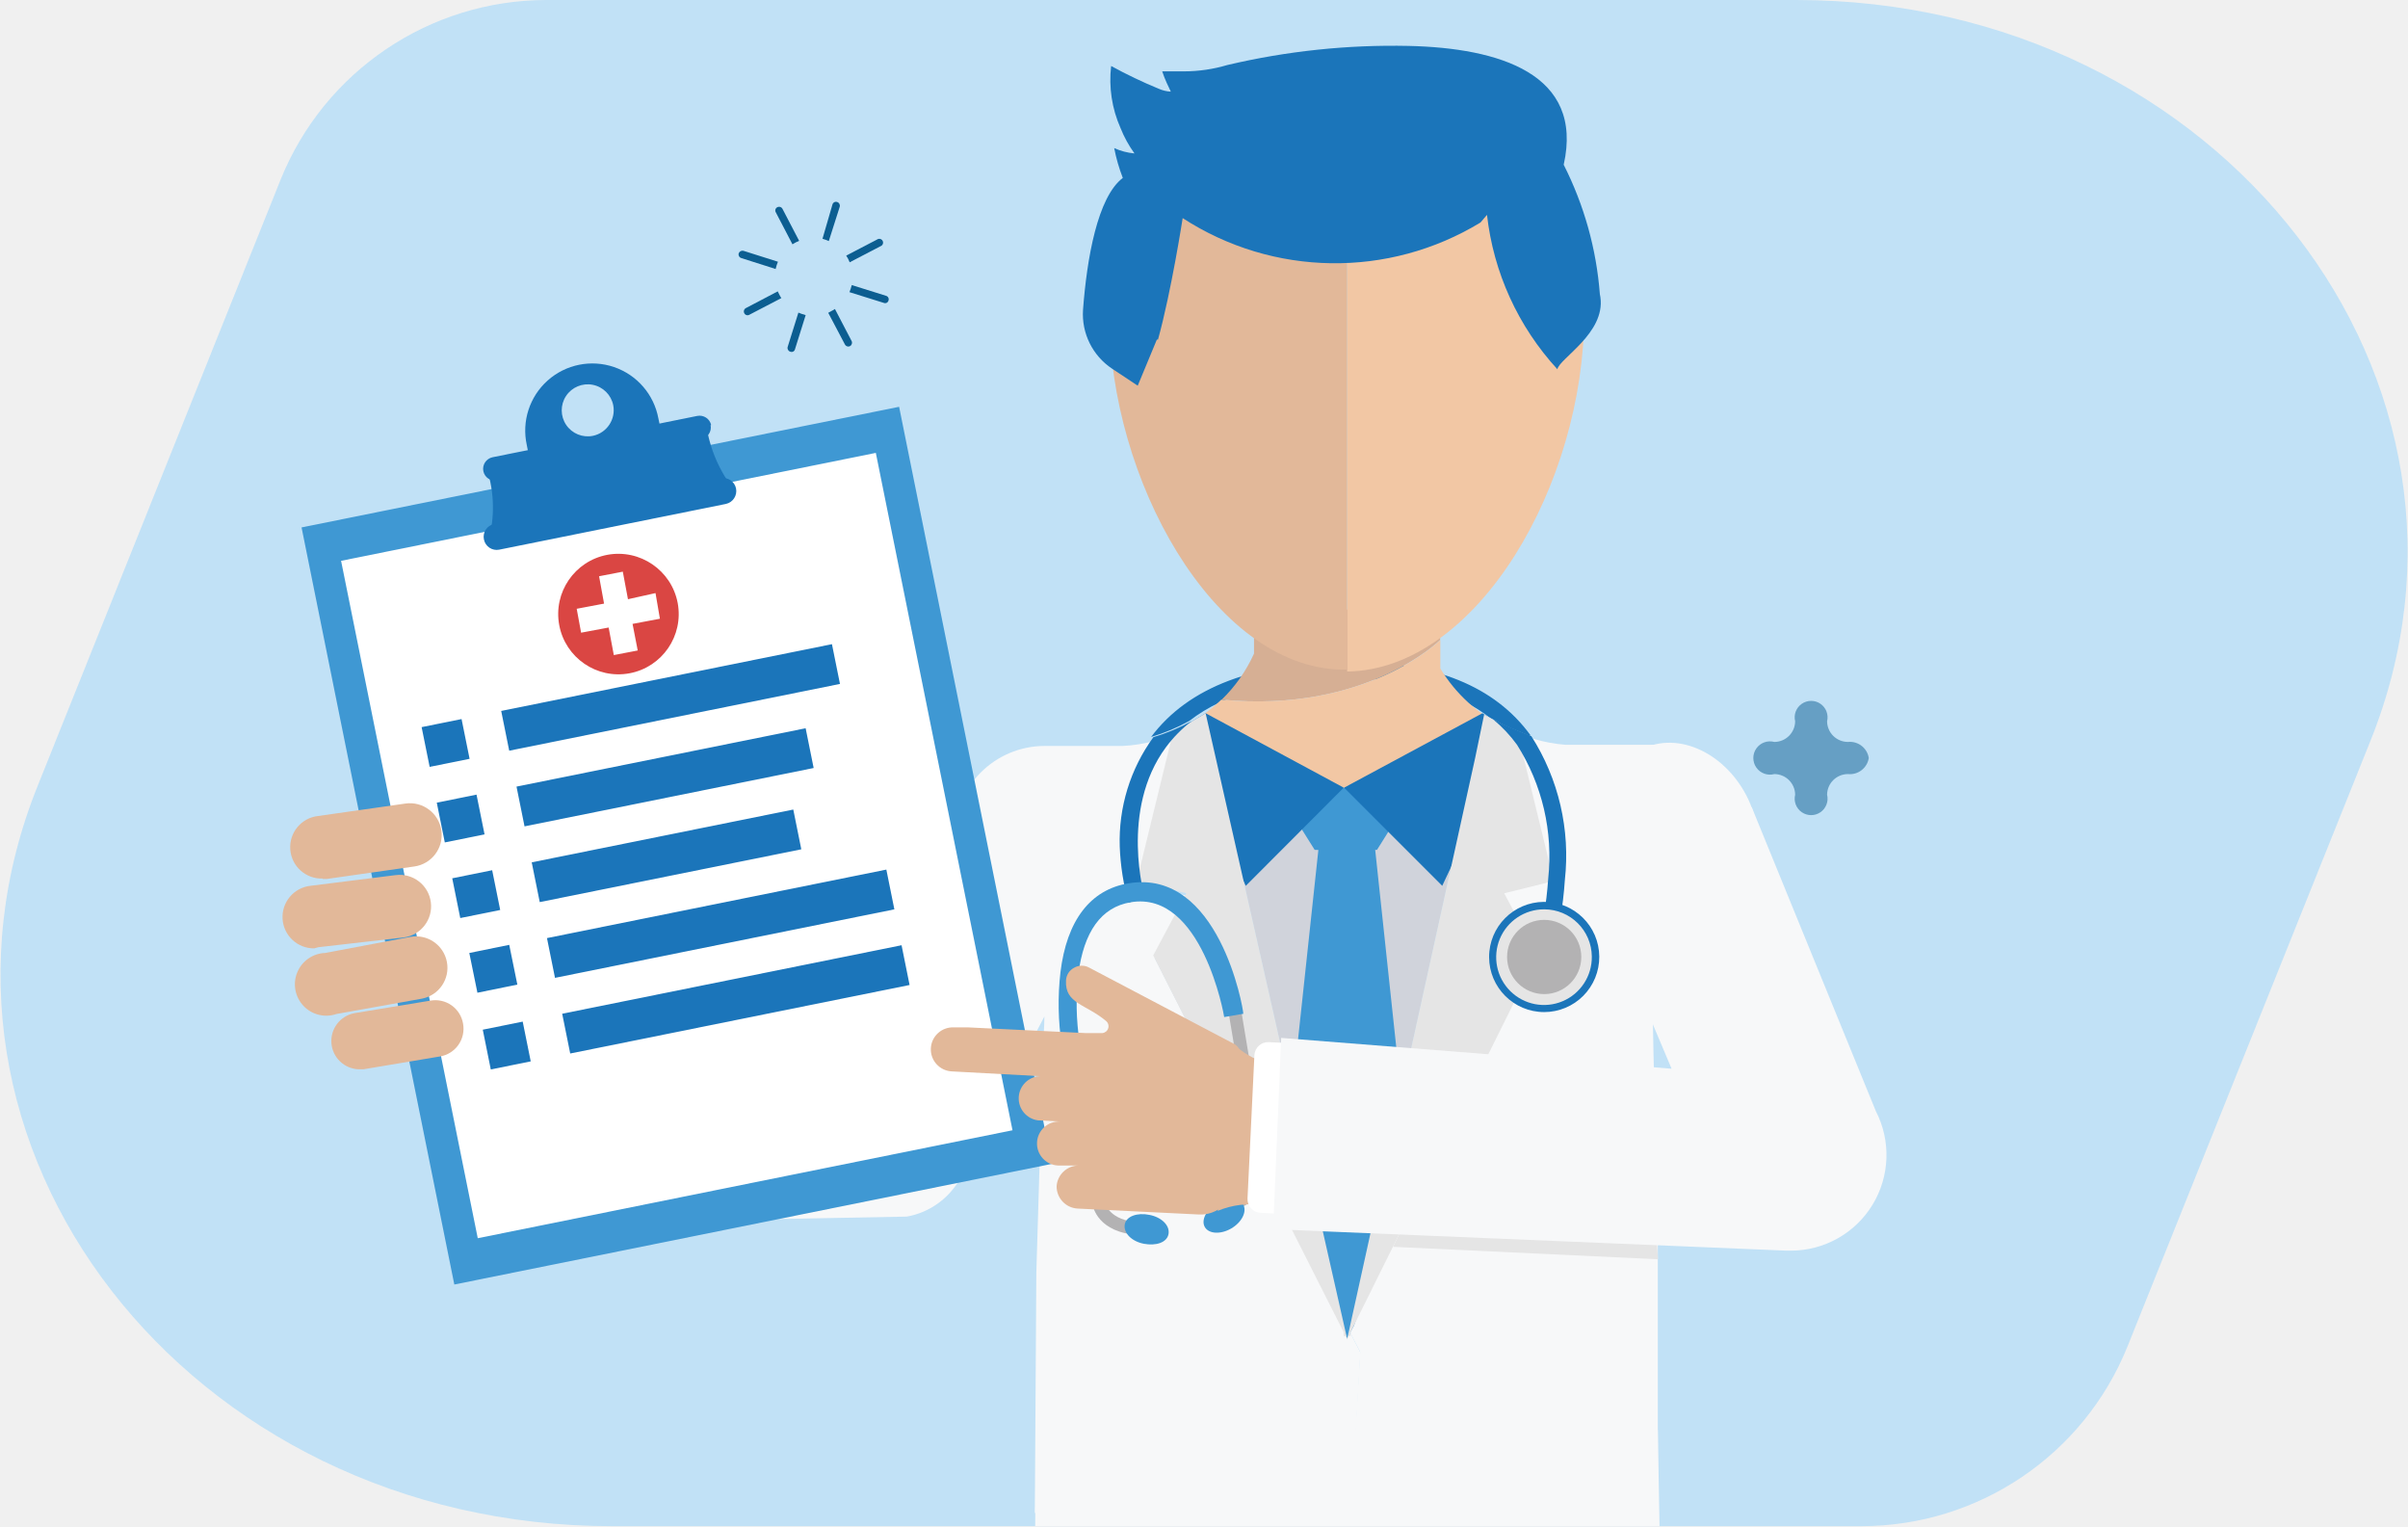
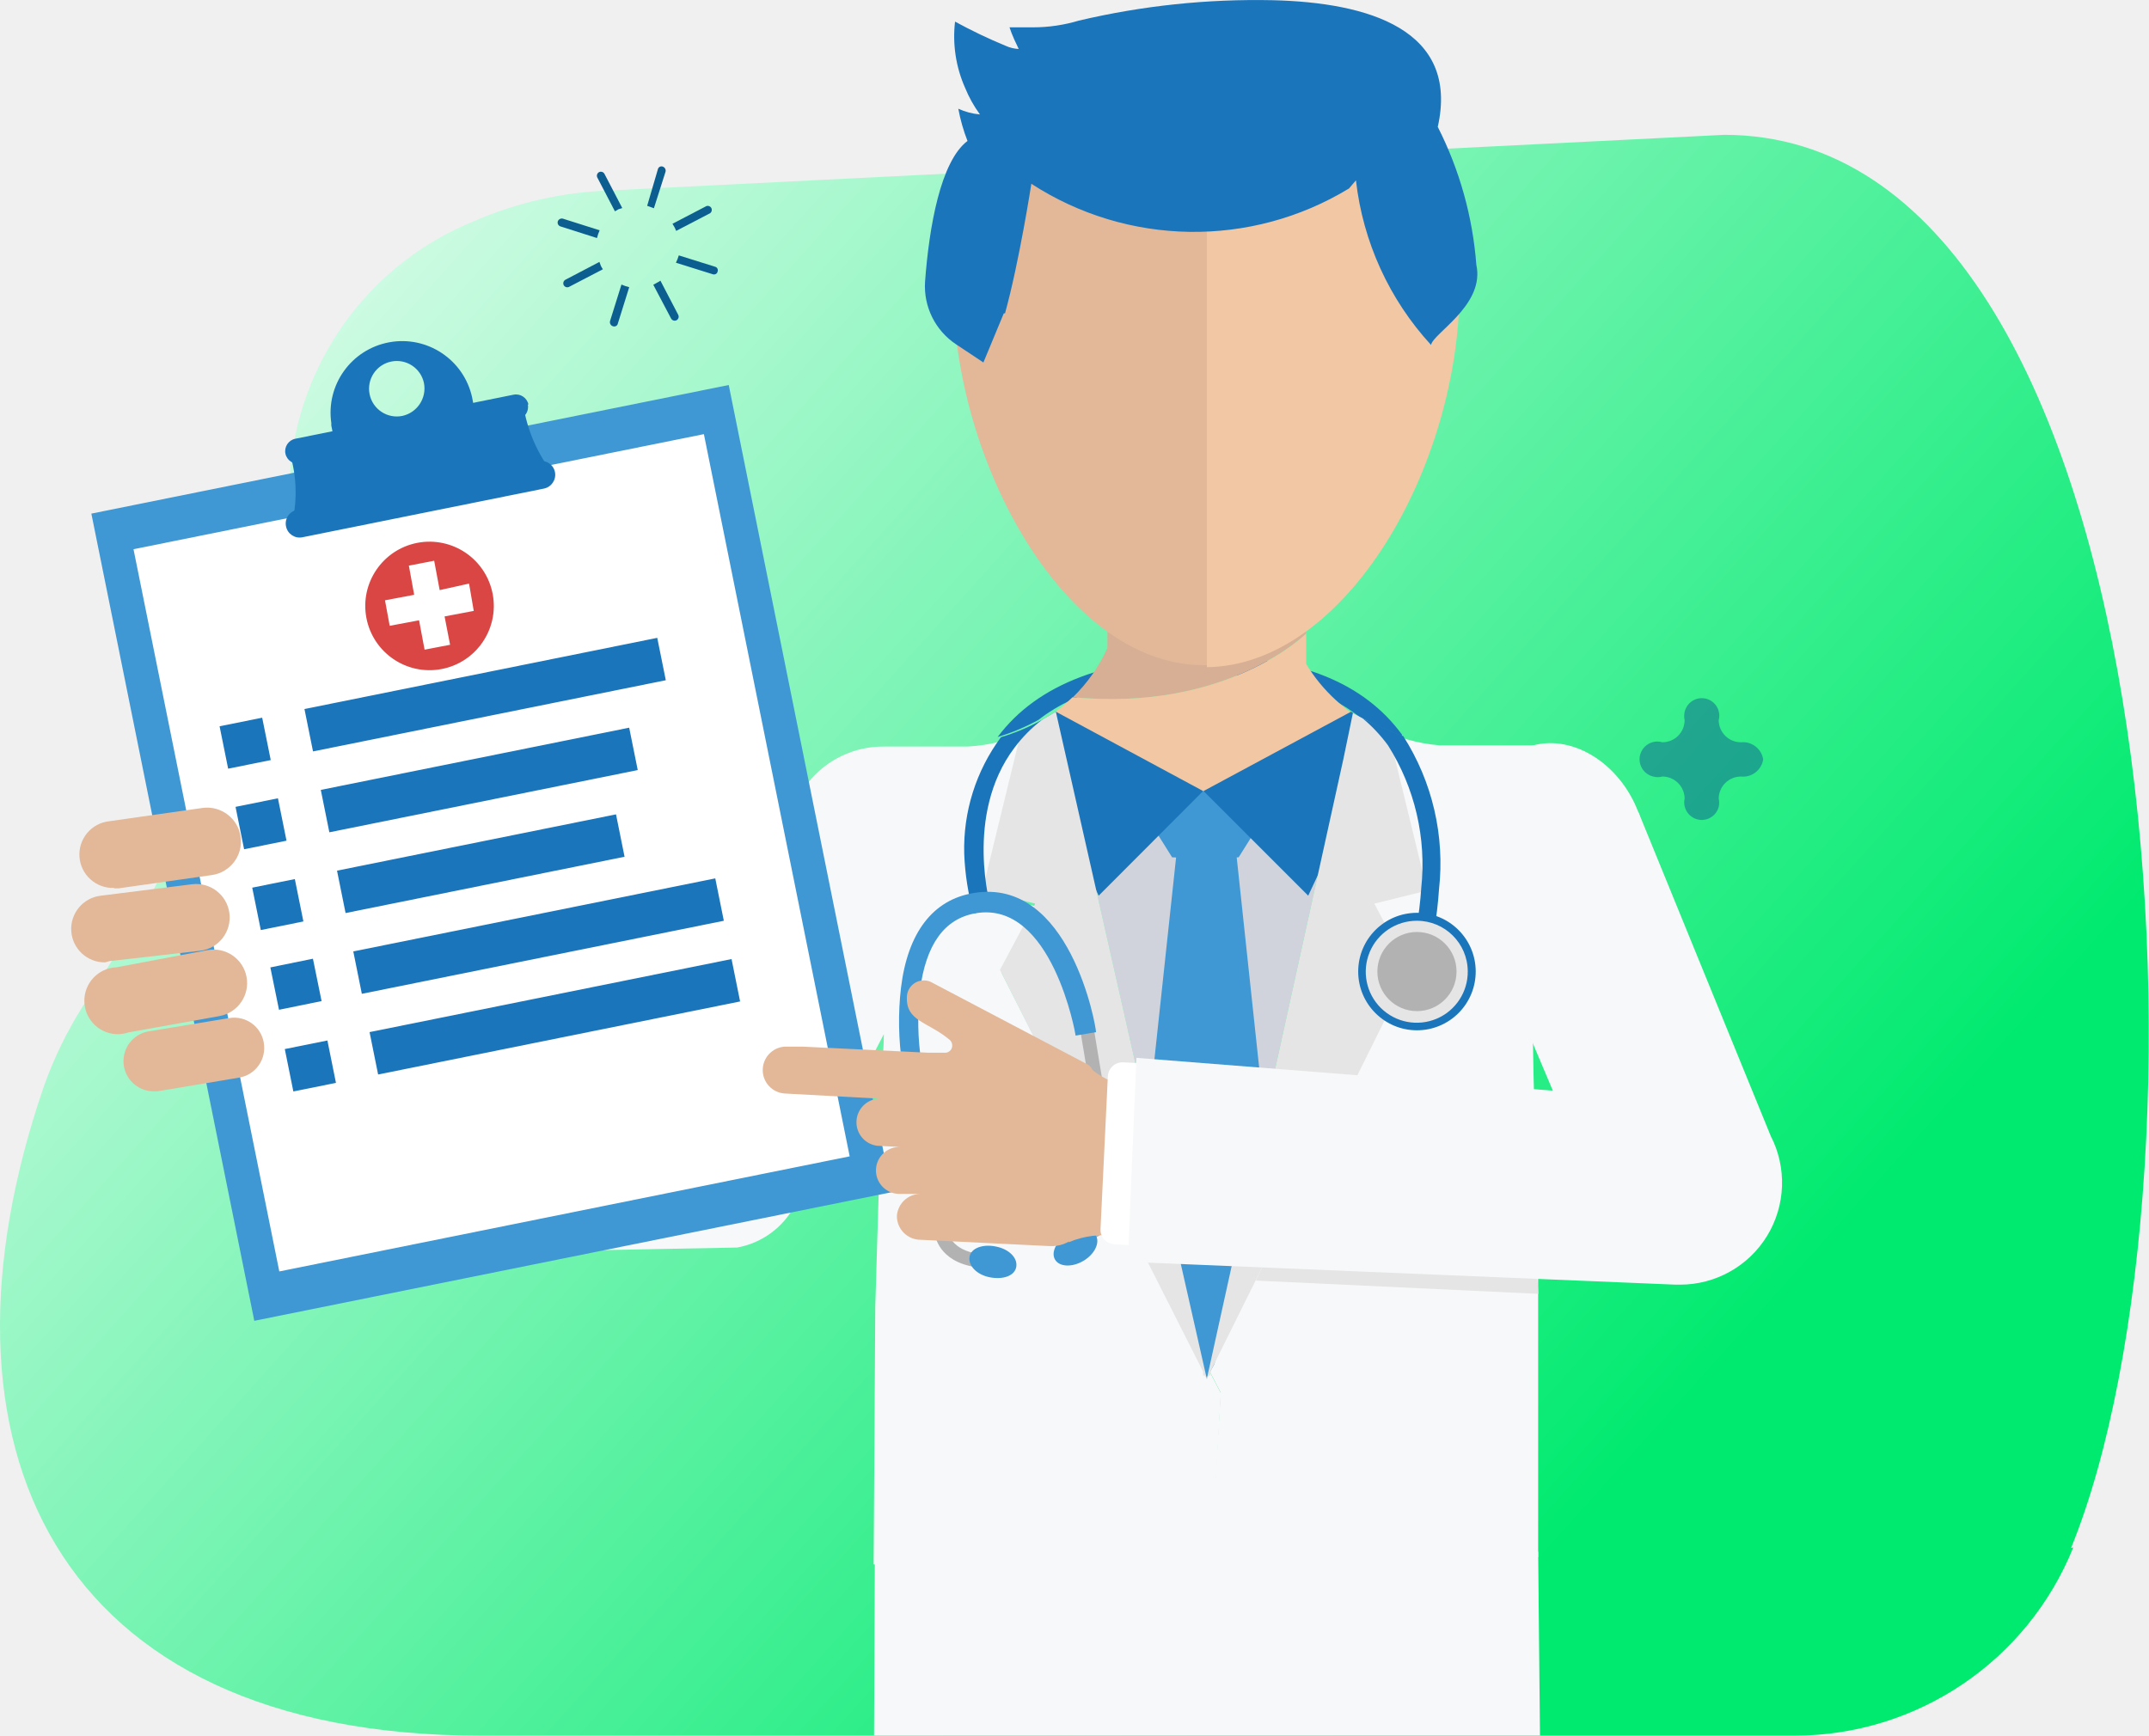
- <svg xmlns="http://www.w3.org/2000/svg" viewBox="0 0 125.89 79.77">
+ <svg xmlns="http://www.w3.org/2000/svg" viewBox="0 0 105.33 85.08">
  <defs>
-     <style>.cls-1{fill:#c1e1f6;}.cls-2{opacity:0.5;}.cls-3{fill:#0c5e91;}.cls-4{fill:#f7f8f9;}.cls-5{fill:none;}.cls-6{fill:#1b75ba;}.cls-7{fill:#f16328;}.cls-8{fill:#e5e5e5;}.cls-9{fill:#0b4868;}.cls-10{fill:#4bc3d0;}.cls-11{fill:#d6af94;}.cls-12{fill:#f2c7a4;}.cls-13{fill:#d0d3db;}.cls-14{fill:#3f98d3;}.cls-15{fill:#e2b899;}.cls-16{fill:#fff;}.cls-17{fill:#333237;}.cls-18{fill:#b3b2b3;}.cls-19{fill:#da4643;}</style>
+     <style>.a{fill:url(#a);}.b{opacity:0.5;}.c{fill:#0c5e91;}.d{fill:#f7f8f9;}.e{fill:none;}.f{fill:#1b75ba;}.g{fill:#f16328;}.h{fill:#e5e5e5;}.i{fill:#0b4868;}.j{fill:#4bc3d0;}.k{fill:#d6af94;}.l{fill:#f2c7a4;}.m{fill:#d0d3db;}.n{fill:#3f98d3;}.o{fill:#e2b899;}.p{fill:#fff;}.q{fill:#333237;}.r{fill:#b3b2b3;}.s{fill:#da4643;}</style>
+     <linearGradient id="a" x1="42.46" y1="66.15" x2="121.42" y2="-4.89" gradientTransform="matrix(1, 0, 0, -1, -30.09, 69.64)" gradientUnits="userSpaceOnUse">
+       <stop offset="0" stop-color="#fff" />
+       <stop offset="1" stop-color="#00ea6f" />
+     </linearGradient>
  </defs>
-   <g id="Layer_2" data-name="Layer 2">
-     <g id="Layer_1-2" data-name="Layer 1">
-       <path class="cls-1" d="M111.22,70.39a15,15,0,0,1-13.9,9.38H32C9.81,79.77-5.63,59.83,2,41L14.67,9.39A15,15,0,0,1,28.57,0H93.9c22.18,0,37.62,19.94,30,38.79Z" />
-       <g class="cls-2">
-         <path class="cls-3" d="M97.7,39.62a1,1,0,0,0-1.09-.84,1.09,1.09,0,0,1-1.09-1.08.86.86,0,1,0-1.67,0,1.09,1.09,0,0,1-1.09,1.08.87.87,0,1,0,0,1.68,1.09,1.09,0,0,1,1.09,1.08.86.86,0,1,0,1.67,0,1.09,1.09,0,0,1,1.09-1.08A1,1,0,0,0,97.7,39.62Z" />
-       </g>
-       <path class="cls-3" d="M43.3,16.35,44.17,18a.2.2,0,0,0,.27.09.2.2,0,0,0,.08-.27l-.87-1.67a1,1,0,0,1-.17.1Z" />
-       <path class="cls-3" d="M41.78,12.59l-.87-1.67a.2.2,0,0,0-.27-.09.19.19,0,0,0-.08.27l.87,1.67.17-.1Z" />
-       <path class="cls-3" d="M40.66,15.23,39,16.1a.2.2,0,0,0-.09.27.19.19,0,0,0,.27.08l1.67-.87a1,1,0,0,1-.1-.17A1.42,1.42,0,0,1,40.66,15.23Z" />
-       <path class="cls-3" d="M45.91,12.49l-1.67.87.1.17a1.42,1.42,0,0,1,.08.18l1.67-.87a.2.2,0,0,0-.18-.35Z" />
-       <path class="cls-3" d="M41.74,16.34l-.56,1.79a.2.2,0,0,0,.13.25.19.19,0,0,0,.15,0,.18.18,0,0,0,.1-.12l.56-1.79A2.78,2.78,0,0,1,41.74,16.34Z" />
-       <path class="cls-3" d="M43.33,12.6l.57-1.79a.2.2,0,0,0-.13-.25.19.19,0,0,0-.25.13L43,12.48A2.4,2.4,0,0,1,43.33,12.6Z" />
-       <path class="cls-3" d="M44.41,15.27l1.79.56a.19.19,0,0,0,.15,0,.19.19,0,0,0,.1-.12.19.19,0,0,0-.13-.25l-1.79-.56A2.78,2.78,0,0,1,44.41,15.27Z" />
-       <path class="cls-3" d="M40.67,13.68l-1.8-.57a.21.21,0,0,0-.25.13.2.2,0,0,0,.14.25l1.79.57A2.4,2.4,0,0,1,40.67,13.68Z" />
-       <path class="cls-4" d="M86.75,62.85c-.25-4.33-.35-8.5-.36-12.23h0v0h0l3-11c-.72-.73-3-.69-3-.69H81.85A8,8,0,0,1,78.68,38v0l.46.28L81,46.05l-2.59.64,1.73,3.24-8.8,17.4-.75,2.15v.18l.52,1-.52,8.59c6.68,0,9.1.66,16.08-.52l0-16.31Z" />
-       <path class="cls-4" d="M21.75,51.16,23.19,63.5a4,4,0,0,0,1.57,2.72c.69.52,1.69-.32,2.54-.32a4,4,0,0,0,.69-.06l2.82-.75a41.08,41.08,0,0,1-9.08-14.17C21.74,51,21.74,51.08,21.75,51.16Z" />
-       <path class="cls-4" d="M70.64,79.28l0-9.48L69,66.4l-1.35-2L60.37,50.08l1.73-3.24-2.59-.65,1.89-7.75.46-.28v0a8,8,0,0,1-3.17.83h-4v0h-.08a4.73,4.73,0,0,0-4.72,4.72,4.58,4.58,0,0,0,.14,1.12L44.13,56.18l-11.43,2-2,.36-.77-6.64c-.42-1.2-.79-2.41-1.11-3.65A4,4,0,0,0,26,46.88a4.33,4.33,0,0,0-.72,0,4,4,0,0,0-3.5,4.16,41.08,41.08,0,0,0,9.08,14.17l3.61-1,2.32-.42,10.62-.2a4,4,0,0,0,2.83-2.07l4.36-8.39c0,.56-.05,1.1-.08,1.59v.47l-.34,11.3-.08,12.59a44.35,44.35,0,0,0,6.24.33C63.91,79.47,67.07,79.61,70.64,79.28Z" />
-       <path class="cls-4" d="M70.65,79.11l.47-8.42-.52-1,0,9.48Z" />
-       <polygon class="cls-5" points="70.14 71.32 70.14 71.32 70.13 71.32 70.14 71.32" />
-       <path class="cls-6" d="M80,38.41c-1.85-2.53-5-3.82-9.4-3.82-5,0-8.48,1.33-10.42,3.93h0a10,10,0,0,0,2-.84c1.88-1.47,4.69-2.21,8.37-2.21,3.21,0,5.7.71,7.43,2.12.61.31,1.51.68,2,.88Z" />
-       <path class="cls-5" d="M32.62,58.05a42.17,42.17,0,0,1-2.81-6.28l.77,6.64Z" />
-       <polygon class="cls-7" points="70.13 71.32 70.14 71.32 70.14 71.32 70.13 71.32" />
-       <path class="cls-4" d="M29.63,50.24a4,4,0,0,0-.93-2.12c.32,1.24.69,2.45,1.11,3.65Z" />
-       <polygon class="cls-5" points="70.13 71.32 70.14 71.32 70.14 71.32 70.13 71.32" />
-       <polygon class="cls-8" points="70.61 69.48 70.61 69.37 70.25 69.37 70.25 69.53 70.44 69.98 70.61 69.48" />
-       <path class="cls-8" d="M70.44,70l-.19-.44v.27h.36v-.33Z" />
-       <path class="cls-5" d="M86.39,50.59v0h0Z" />
-       <polygon class="cls-5" points="70.14 71.32 70.14 71.32 70.13 71.32 70.14 71.32" />
-       <path class="cls-9" d="M86.39,50.62v0Z" />
-       <polygon class="cls-10" points="70.14 71.32 70.14 71.32 70.13 71.32 70.14 71.32" />
-       <path class="cls-11" d="M75.29,33.45h0V31.86H65.56v2.3h0a7.83,7.83,0,0,1-1.69,2.41C71.44,37.3,75.29,33.45,75.29,33.45Z" />
-       <path class="cls-12" d="M75.3,34.94V33.45h0s-3.85,3.85-11.45,3.12a8.27,8.27,0,0,1-2,1.43,10.29,10.29,0,0,0,3.7,3.23v2.14h0v.15h9.25v-.15h.47V41A10.34,10.34,0,0,0,78.65,38,8,8,0,0,1,75.3,34.94Z" />
-       <path class="cls-13" d="M77.12,39.62a10.19,10.19,0,0,1-13.47.4l6.78,30Z" />
-       <polygon class="cls-14" points="72.17 65.07 73.7 61.32 71.88 44.28 70.44 43.86 70.44 43.84 70.41 43.85 70.38 43.84 70.38 43.86 68.94 44.28 66.99 62.45 69.31 66.84 70.42 69.95 70.78 69.3 71.69 66.74 72.17 65.07" />
-       <polygon class="cls-14" points="72.61 41.48 70.36 41.17 68.1 41.48 67.67 42.73 68.73 44.42 70.36 44.48 71.99 44.42 73.05 42.73 72.61 41.48" />
-       <polygon class="cls-6" points="63.03 37.28 70.25 41.17 65.13 46.3 61.32 38.3 63.03 37.28" />
-       <polygon class="cls-6" points="77.5 37.28 70.27 41.17 75.4 46.3 79.12 38.38 77.5 37.28" />
-       <path class="cls-12" d="M82.82,16.48C82.82,7.71,77.54,5,70.69,5h-.26v30.1C77.27,35,82.82,25.24,82.82,16.48Z" />
-       <path class="cls-15" d="M70.12,5C63.52,5.17,58,8,58,16.48S63.4,34.85,70.12,35h.31V5Z" />
-       <path class="cls-6" d="M83.64,15.37a18,18,0,0,0-1.89-6.76c1.07-4.77-3.4-6.1-8.1-6.21a37.79,37.79,0,0,0-9.49,1,8,8,0,0,1-2.25.33c-.65,0-1.15,0-1.15,0a6,6,0,0,0,.23.59l.22.47a1.82,1.82,0,0,1-.63-.15,25,25,0,0,1-2.49-1.19,6.21,6.21,0,0,0,.49,3.24,6.13,6.13,0,0,0,.73,1.33,3.26,3.26,0,0,1-1.06-.28,9.08,9.08,0,0,0,.45,1.56c-1.32,1-1.88,4.21-2.08,6.9a3.42,3.42,0,0,0,1.52,3.07l1.34.89,1-2.41h.06c.7-2.53,1.29-6.35,1.29-6.35a14.63,14.63,0,0,0,15.57.23l.34-.4a14.28,14.28,0,0,0,3.68,8.07c.1-.56,2.51-1.88,2.25-3.76h0A1.52,1.52,0,0,0,83.64,15.37Z" />
-       <path class="cls-5" d="M70.23,69.58l1.13-2.25c-.84-.89-2.62,1-2.62,1v.44l1-.17Z" />
-       <polygon class="cls-8" points="70.43 69.99 63.65 40.02 63.03 37.28 61.78 38.02 61.32 38.3 59.43 46.05 62.02 46.69 60.29 49.94 70.43 69.99" />
-       <polygon class="cls-8" points="81.23 46.05 79.34 38.3 79.32 38.28 77.59 37.35 77.12 39.62 70.43 69.99 80.37 49.94 78.64 46.69 81.23 46.05" />
-       <rect class="cls-14" x="19.45" y="24.01" width="31.87" height="40.37" transform="translate(-8.05 7.88) rotate(-11.41)" />
-       <rect class="cls-16" x="21.13" y="26.13" width="28.52" height="36.12" transform="translate(-8.05 7.88) rotate(-11.41)" />
-       <rect class="cls-6" x="22.23" y="37.77" width="2.13" height="2.12" transform="translate(-7.22 5.38) rotate(-11.41)" />
-       <rect class="cls-6" x="26.24" y="35.39" width="17.64" height="2.12" transform="translate(-6.52 7.66) rotate(-11.41)" />
-       <rect class="cls-6" x="23.03" y="41.72" width="2.12" height="2.12" transform="translate(-8 5.62) rotate(-11.42)" />
-       <rect class="cls-6" x="27.06" y="39.57" width="15.42" height="2.12" transform="translate(-7.35 7.68) rotate(-11.41)" />
-       <rect class="cls-6" x="23.83" y="45.68" width="2.13" height="2.12" transform="translate(-8.76 5.85) rotate(-11.42)" />
-       <rect class="cls-6" x="27.87" y="43.67" width="13.95" height="2.12" transform="translate(-8.16 7.78) rotate(-11.41)" />
-       <rect class="cls-6" x="24.63" y="49.64" width="2.13" height="2.12" transform="matrix(0.98, -0.2, 0.2, 0.98, -9.53, 6.09)" />
-       <rect class="cls-6" x="28.63" y="47.22" width="18.1" height="2.12" transform="translate(-8.81 8.41) rotate(-11.41)" />
-       <rect class="cls-6" x="25.43" y="53.59" width="2.13" height="2.12" transform="translate(-10.29 6.32) rotate(-11.41)" />
-       <rect class="cls-6" x="29.43" y="51.17" width="18.1" height="2.12" transform="translate(-9.58 8.65) rotate(-11.41)" />
-       <path class="cls-15" d="M16.87,45.94h.23l4.56-.65A1.65,1.65,0,0,0,21.2,42l-4.56.65a1.64,1.64,0,0,0,.23,3.27Z" />
-       <path class="cls-15" d="M16.64,49.51,21.1,49a1.64,1.64,0,1,0-.41-3.26l-4.46.56a1.64,1.64,0,0,0,.2,3.27Z" />
-       <path class="cls-15" d="M22.05,52.2a1.64,1.64,0,1,0-.6-3.23L17,49.81A1.64,1.64,0,1,0,17.59,53Z" />
-       <path class="cls-15" d="M24.21,53.51a1.47,1.47,0,0,0-1.7-1.21l-4,.66a1.48,1.48,0,0,0,.24,2.93l.25,0,4-.67A1.47,1.47,0,0,0,24.21,53.51Z" />
-       <path class="cls-4" d="M91.4,41.78c1.11,2.37.43,5-1.54,6s-4.47-.24-5.58-2.61-.43-5,1.53-6S90.28,39.41,91.4,41.78Z" />
-       <path class="cls-17" d="M70.23,62.63a.55.55,0,1,1-.54-.55A.54.54,0,0,1,70.23,62.63Z" />
-       <path class="cls-17" d="M71.9,62.79a.55.55,0,1,1-.55-.55A.55.55,0,0,1,71.9,62.79Z" />
-       <path class="cls-8" d="M86.53,63.52c-2.35-1.64-7.19-2.47-11.57-2.7l-2.13,4.35,13.85.65Z" />
-       <path class="cls-6" d="M58.54,44.25A12.54,12.54,0,0,0,59,47.18l.85-.26s-1.34-4.57,1.11-7.87a6.9,6.9,0,0,1,1.34-1.36,10,10,0,0,1-2,.84A9.2,9.2,0,0,0,58.54,44.25Z" />
-       <polygon points="80.23 49.89 80.65 50.03 80.23 49.89 80.23 49.89" />
-       <path class="cls-6" d="M80.06,38.48c-.5-.2-1.4-.57-2-.88a7.17,7.17,0,0,1,1.25,1.33,10.89,10.89,0,0,1,1.63,7,18,18,0,0,1-.7,3.93l.42.14.42.13A19.08,19.08,0,0,0,81.81,46,11.59,11.59,0,0,0,80.06,38.48Z" />
-       <path class="cls-8" d="M83.42,50a2.69,2.69,0,1,1-2.69-2.68A2.69,2.69,0,0,1,83.42,50Z" />
-       <path class="cls-6" d="M80.73,52.9A2.88,2.88,0,1,1,83.61,50,2.88,2.88,0,0,1,80.73,52.9Zm0-5.37A2.5,2.5,0,1,0,83.22,50,2.49,2.49,0,0,0,80.73,47.53Z" />
-       <circle class="cls-18" cx="80.73" cy="50.02" r="1.94" />
-       <path class="cls-18" d="M59.53,64.55c-2.14-.11-2.39-1.49-2.4-1.55l-1.44-8.6.65-.11,1.44,8.6s.2.92,1.79,1Z" />
-       <path class="cls-18" d="M64.49,63.3c2-.8,1.78-2.19,1.77-2.24l-1.43-8.61-.66.11,1.44,8.61s.11.92-1.37,1.52Z" />
-       <path class="cls-14" d="M60.09,63.5c.63.12,1.08.55,1,1s-.66.63-1.29.51-1.07-.56-1-1S59.46,63.37,60.09,63.5Z" />
-       <path class="cls-14" d="M63.61,62.91c-.55.32-.83.87-.62,1.23s.83.39,1.38.07.83-.88.63-1.24S64.17,62.58,63.61,62.91Z" />
-       <path class="cls-14" d="M55.51,54.64a14.46,14.46,0,0,1-.07-3.82C55.77,48.11,57,46.5,59,46.17c4.71-.79,6,6.51,6,6.82l-1,.17c0-.07-1.16-6.63-4.89-6-1.54.26-2.45,1.53-2.74,3.79a13.5,13.5,0,0,0,.07,3.53Z" />
-       <path class="cls-19" d="M31.75,29a3.15,3.15,0,1,0,3.68,2.52A3.16,3.16,0,0,0,31.75,29Zm2.75,3.34-1.43.27L33.34,34l-1.25.24-.27-1.44-1.44.27-.23-1.25,1.43-.27-.26-1.43,1.24-.24.27,1.44L34.27,31Z" />
-       <path class="cls-6" d="M36.92,22.2l-5.7,1.33-5.76,1a6.57,6.57,0,0,1,.07,3.76L31.7,27l.45-.09,6.26-1.26A7.26,7.26,0,0,1,36.92,22.2Z" />
-       <path class="cls-6" d="M38.48,25.53a.69.69,0,0,1-.53.81L26.1,28.73a.68.68,0,0,1-.8-.53h0a.68.68,0,0,1,.53-.81L37.68,25a.68.68,0,0,1,.8.53Z" />
-       <path class="cls-6" d="M37.15,22.22a.62.62,0,0,1-.48.73L26,25.11a.62.62,0,0,1-.73-.48h0a.62.62,0,0,1,.48-.73l10.7-2.16a.62.62,0,0,1,.73.48Z" />
-       <path class="cls-6" d="M34.42,21.87a3.51,3.51,0,1,0-6.88,1.39l.2,1,6.89-1.39ZM31,22.78a1.36,1.36,0,1,1,1.06-1.6A1.37,1.37,0,0,1,31,22.78Z" />
-       <path class="cls-15" d="M64.64,54.7a4,4,0,0,0,1.83.92L66.07,63a4.45,4.45,0,0,0-2.41.29Z" />
-       <path class="cls-16" d="M69.18,54.61l-2.85-.14a.72.72,0,0,0-.75.68L65.4,58.9l-.18,3.74a.71.71,0,0,0,.68.75l2.85.14a.71.71,0,0,0,.74-.68l.19-3.74.18-3.75A.72.72,0,0,0,69.18,54.61Z" />
-       <path class="cls-15" d="M55.24,62a1.16,1.16,0,0,1,1.14-1.08v0l-1.07,0a1.15,1.15,0,1,1,.11-2.3l-1.15-.06a1.16,1.16,0,0,1,.11-2.31L49.76,56a1.15,1.15,0,1,1,.11-2.3l.74,0,6.18.3.83,0a.36.36,0,0,0,.21-.63c-1.07-.9-2.16-.9-2.1-2.12a.79.79,0,0,1,.43-.67.8.8,0,0,1,.79,0l7.6,4a.57.57,0,0,1,.27.52c0,1-.22,4.57-.33,6.74a1.72,1.72,0,0,1-1.81,1.64l-6.34-.31A1.16,1.16,0,0,1,55.24,62Z" />
-       <path class="cls-4" d="M93.62,65.37h-.21L66.56,64.25l.42-10,20.41,1.61L83,45.46l8.58-3.27,6.49,15.89a5,5,0,0,1-4.45,7.29Z" />
-       <polygon class="cls-4" points="86.67 74.74 54.16 74.74 54.12 79.77 86.76 79.77 86.67 74.74" />
-     </g>
+   <path class="a" d="M112.9,78.25a14.74,14.74,0,0,1-13.67,9.23H34.87c-21,0-27.46-14.32-21.44-31.83a19.56,19.56,0,0,1,1.91-3.93L17.72,48c.29-.46.56-1,.82-1.47,3.75-7.27,6.46-13.81,7-21.45a14.52,14.52,0,0,1,9-11.86,18.29,18.29,0,0,1,6.56-1.49L95.79,9c21.83,0,24.56,50.72,17,69.28Z" transform="translate(-11.28 -2.39)" />
+   <g class="b">
+     <path class="c" d="M97.7,39.62a1,1,0,0,0-1.09-.84,1.09,1.09,0,0,1-1.09-1.08.86.86,0,1,0-1.67-.41.94.94,0,0,0,0,.41,1.09,1.09,0,0,1-1.09,1.08.87.87,0,1,0-.45,1.68.86.86,0,0,0,.45,0,1.09,1.09,0,0,1,1.09,1.08.86.86,0,0,0,1.67.41.94.94,0,0,0,0-.41,1.09,1.09,0,0,1,1.09-1.08A1,1,0,0,0,97.7,39.62Z" transform="translate(-11.28 -2.39)" />
  </g>
+   <path class="c" d="M43.3,16.35,44.17,18a.2.2,0,0,0,.27.09h0a.2.2,0,0,0,.08-.27l-.87-1.67a1,1,0,0,1-.17.1Z" transform="translate(-11.28 -2.39)" />
+   <path class="c" d="M41.78,12.59l-.87-1.67a.2.2,0,0,0-.27-.09h0a.2.2,0,0,0-.09.25v0l.87,1.67.17-.1Z" transform="translate(-11.28 -2.39)" />
+   <path class="c" d="M40.66,15.23,39,16.1a.2.2,0,0,0-.09.27h0a.2.2,0,0,0,.25.09h0l1.67-.87a1,1,0,0,1-.1-.17Z" transform="translate(-11.28 -2.39)" />
+   <path class="c" d="M45.91,12.49l-1.67.87.1.17a1.42,1.42,0,0,1,.08.18l1.67-.87a.2.2,0,0,0-.18-.35Z" transform="translate(-11.28 -2.39)" />
+   <path class="c" d="M41.74,16.34l-.56,1.79a.21.21,0,0,0,.13.25.19.19,0,0,0,.15,0,.17.17,0,0,0,.1-.12l.56-1.79A2.43,2.43,0,0,1,41.74,16.34Z" transform="translate(-11.28 -2.39)" />
+   <path class="c" d="M43.33,12.6l.57-1.79a.21.21,0,0,0-.13-.25.18.18,0,0,0-.24.11v0L43,12.48Z" transform="translate(-11.28 -2.39)" />
+   <path class="c" d="M44.41,15.27l1.79.56a.19.19,0,0,0,.15,0,.17.17,0,0,0,.1-.12.18.18,0,0,0-.11-.24h0l-1.79-.56A2.29,2.29,0,0,1,44.41,15.27Z" transform="translate(-11.28 -2.39)" />
+   <path class="c" d="M40.67,13.68l-1.8-.57a.21.21,0,0,0-.25.13.2.2,0,0,0,.13.25h0l1.79.57A2.4,2.4,0,0,1,40.67,13.68Z" transform="translate(-11.28 -2.39)" />
+   <path class="d" d="M86.75,62.85c-.25-4.33-.35-8.5-.36-12.23h0l3-11c-.72-.73-3-.69-3-.69H81.85A8,8,0,0,1,78.68,38h0l.46.28L81,46.05l-2.59.64,1.73,3.24-8.8,17.4-.75,2.15v.18l.52,1-.52,8.59c6.68,0,9.1.66,16.08-.52V62.42Z" transform="translate(-11.28 -2.39)" />
+   <path class="d" d="M21.75,51.16,23.19,63.5a4,4,0,0,0,1.57,2.72c.69.52,1.69-.32,2.54-.32a4,4,0,0,0,.69-.06l2.82-.75a41.19,41.19,0,0,1-9.08-14.17C21.74,51,21.74,51.08,21.75,51.16Z" transform="translate(-11.28 -2.39)" />
+   <path class="d" d="M70.64,79.28V69.8L69,66.4l-1.35-2L60.37,50.08l1.73-3.24-2.59-.65,1.89-7.75.46-.28h0a8,8,0,0,1-3.17.83H54.61A4.7,4.7,0,0,0,50,44.83l-5.9,11.35-11.43,2-2,.36-.77-6.64c-.42-1.2-.79-2.41-1.11-3.65A4,4,0,0,0,26,46.88a4.33,4.33,0,0,0-.72,0A4,4,0,0,0,21.78,51a41.19,41.19,0,0,0,9.08,14.17l3.61-1,2.32-.42,10.62-.2a4,4,0,0,0,2.83-2.07l4.36-8.39c0,.56-.05,1.1-.08,1.59v.47l-.34,11.3L54.1,79.08a43.35,43.35,0,0,0,6.24.33A90.77,90.77,0,0,0,70.64,79.28Z" transform="translate(-11.28 -2.39)" />
+   <path class="d" d="M70.65,79.11l.47-8.42-.52-1v9.48Z" transform="translate(-11.28 -2.39)" />
+   <polygon class="e" points="58.86 68.93 58.86 68.93 58.85 68.93 58.86 68.93" />
+   <path class="f" d="M80,38.41c-1.85-2.53-5-3.82-9.4-3.82-5,0-8.48,1.33-10.42,3.93h0a10.07,10.07,0,0,0,2-.84c1.88-1.47,4.69-2.21,8.37-2.21,3.21,0,5.7.71,7.43,2.12.61.31,1.51.68,2,.88Z" transform="translate(-11.28 -2.39)" />
+   <path class="e" d="M32.62,58.05a41.07,41.07,0,0,1-2.81-6.28l.77,6.64Z" transform="translate(-11.28 -2.39)" />
+   <polygon class="g" points="58.85 68.93 58.86 68.93 58.86 68.93 58.85 68.93" />
+   <path class="d" d="M29.63,50.24a4,4,0,0,0-.93-2.12c.32,1.24.69,2.45,1.11,3.65Z" transform="translate(-11.28 -2.39)" />
+   <polygon class="e" points="58.85 68.93 58.86 68.93 58.86 68.93 58.85 68.93" />
+   <polygon class="h" points="59.33 67.09 59.33 66.98 58.97 66.98 58.97 67.14 59.16 67.59 59.33 67.09" />
+   <path class="h" d="M70.44,70l-.19-.44v.27h.36V69.5Z" transform="translate(-11.28 -2.39)" />
+   <path class="e" d="M86.39,50.59Z" transform="translate(-11.28 -2.39)" />
+   <polygon class="e" points="58.86 68.93 58.86 68.93 58.85 68.93 58.86 68.93" />
+   <path class="i" d="M86.39,50.62Z" transform="translate(-11.28 -2.39)" />
+   <polygon class="j" points="58.86 68.93 58.86 68.93 58.85 68.93 58.86 68.93" />
+   <path class="k" d="M75.29,33.45h0V31.86H65.56v2.3h0a8,8,0,0,1-1.69,2.41C71.44,37.3,75.29,33.45,75.29,33.45Z" transform="translate(-11.28 -2.39)" />
+   <path class="l" d="M75.3,34.94V33.45h0s-3.85,3.85-11.45,3.12a8.3,8.3,0,0,1-2,1.43,10.19,10.19,0,0,0,3.7,3.23v2.14h0v.15H74.8v-.15h.47V41a10.35,10.35,0,0,0,3.38-3A8,8,0,0,1,75.3,34.94Z" transform="translate(-11.28 -2.39)" />
+   <path class="m" d="M77.12,39.62a10.18,10.18,0,0,1-13.47.4l6.78,30Z" transform="translate(-11.28 -2.39)" />
+   <polygon class="n" points="60.89 62.68 62.42 58.93 60.6 41.89 59.16 41.47 59.16 41.45 59.13 41.46 59.1 41.45 59.1 41.47 57.66 41.89 55.71 60.06 58.03 64.45 59.14 67.56 59.5 66.91 60.41 64.35 60.89 62.68" />
+   <polygon class="n" points="61.33 39.09 59.08 38.78 56.82 39.09 56.39 40.34 57.45 42.03 59.08 42.09 60.71 42.03 61.77 40.34 61.33 39.09" />
+   <polygon class="f" points="51.75 34.89 58.97 38.78 53.85 43.91 50.04 35.91 51.75 34.89" />
+   <polygon class="f" points="66.22 34.89 58.99 38.78 64.12 43.91 67.84 35.99 66.22 34.89" />
+   <path class="l" d="M82.82,16.48C82.82,7.71,77.54,5,70.69,5h-.26V35.1C77.27,35,82.82,25.24,82.82,16.48Z" transform="translate(-11.28 -2.39)" />
+   <path class="o" d="M70.12,5C63.52,5.17,58,8,58,16.48S63.4,34.85,70.12,35h.31V5Z" transform="translate(-11.28 -2.39)" />
+   <path class="f" d="M83.64,15.37a17.94,17.94,0,0,0-1.89-6.76c1.07-4.77-3.4-6.1-8.1-6.21a37.9,37.9,0,0,0-9.49,1,7.81,7.81,0,0,1-2.25.33H60.76a6,6,0,0,0,.23.59l.22.47a1.71,1.71,0,0,1-.63-.15,25.81,25.81,0,0,1-2.49-1.19,6.22,6.22,0,0,0,.49,3.24A6.15,6.15,0,0,0,59.31,8a3.2,3.2,0,0,1-1.06-.28A8.67,8.67,0,0,0,58.7,9.3c-1.32,1-1.88,4.21-2.08,6.9a3.42,3.42,0,0,0,1.52,3.07l1.34.89,1-2.41h.06c.7-2.53,1.29-6.35,1.29-6.35a14.64,14.64,0,0,0,15.57.23l.34-.4a14.3,14.3,0,0,0,3.68,8.07c.1-.56,2.51-1.88,2.25-3.76h0Z" transform="translate(-11.28 -2.39)" />
+   <path class="e" d="M70.23,69.58l1.13-2.25c-.84-.89-2.62,1-2.62,1v.44l1-.17Z" transform="translate(-11.28 -2.39)" />
+   <polygon class="h" points="59.15 67.6 52.37 37.63 51.75 34.89 50.5 35.63 50.04 35.91 48.15 43.66 50.74 44.3 49.01 47.55 59.15 67.6" />
+   <polygon class="h" points="69.95 43.66 68.06 35.91 68.04 35.89 66.31 34.96 65.84 37.23 59.15 67.6 69.09 47.55 67.36 44.3 69.95 43.66" />
+   <rect class="n" x="19.44" y="24.02" width="31.87" height="40.37" transform="translate(-19.33 5.48) rotate(-11.41)" />
+   <rect class="p" x="21.12" y="26.14" width="28.52" height="36.12" transform="translate(-19.33 5.48) rotate(-11.41)" />
+   <rect class="f" x="22.23" y="37.77" width="2.13" height="2.12" transform="translate(-18.5 2.98) rotate(-11.41)" />
+   <rect class="f" x="26.24" y="35.39" width="17.64" height="2.12" transform="translate(-17.8 5.26) rotate(-11.41)" />
+   <rect class="f" x="23.02" y="41.72" width="2.12" height="2.12" transform="translate(-19.28 3.22) rotate(-11.42)" />
+   <rect class="f" x="27.06" y="39.57" width="15.42" height="2.12" transform="translate(-18.63 5.29) rotate(-11.41)" />
+   <rect class="f" x="23.83" y="45.68" width="2.13" height="2.12" transform="translate(-20.04 3.46) rotate(-11.42)" />
+   <rect class="f" x="27.87" y="43.67" width="13.95" height="2.12" transform="translate(-19.44 5.39) rotate(-11.41)" />
+   <rect class="f" x="24.73" y="49.58" width="2.13" height="2.12" transform="translate(-20.89 3.79) rotate(-11.53)" />
+   <rect class="f" x="28.63" y="47.22" width="18.1" height="2.12" transform="translate(-20.09 6.02) rotate(-11.41)" />
+   <rect class="f" x="25.43" y="53.59" width="2.13" height="2.12" transform="translate(-21.57 3.93) rotate(-11.41)" />
+   <rect class="f" x="29.42" y="51.18" width="18.1" height="2.12" transform="translate(-20.85 6.25) rotate(-11.41)" />
+   <path class="o" d="M16.87,45.94h.23l4.56-.65A1.66,1.66,0,0,0,21.2,42l-4.56.65a1.64,1.64,0,0,0,.23,3.27Z" transform="translate(-11.28 -2.39)" />
+   <path class="o" d="M16.64,49.51,21.1,49a1.64,1.64,0,0,0-.41-3.26l-4.46.56a1.64,1.64,0,0,0,.2,3.27Z" transform="translate(-11.28 -2.39)" />
+   <path class="o" d="M22.05,52.2a1.64,1.64,0,0,0-.6-3.23h0L17,49.81a1.64,1.64,0,0,0,.11,3.28,1.86,1.86,0,0,0,.48-.09Z" transform="translate(-11.28 -2.39)" />
+   <path class="o" d="M24.21,53.51a1.47,1.47,0,0,0-1.69-1.21h0l-4,.66a1.48,1.48,0,0,0,.24,2.93H19l4-.67a1.47,1.47,0,0,0,1.21-1.69Z" transform="translate(-11.28 -2.39)" />
+   <path class="d" d="M91.4,41.78c1.11,2.37.43,5-1.54,6s-4.47-.24-5.58-2.61-.43-5,1.53-6S90.28,39.41,91.4,41.78Z" transform="translate(-11.28 -2.39)" />
+   <path class="q" d="M70.23,62.63a.55.55,0,1,1-.55-.55h0a.54.54,0,0,1,.54.54Z" transform="translate(-11.28 -2.39)" />
+   <path class="q" d="M71.9,62.79a.55.55,0,1,1-.55-.55.55.55,0,0,1,.55.55Z" transform="translate(-11.28 -2.39)" />
+   <path class="h" d="M86.53,63.52c-2.35-1.64-7.19-2.47-11.57-2.7l-2.13,4.35,13.85.65Z" transform="translate(-11.28 -2.39)" />
+   <path class="f" d="M58.54,44.25A12.69,12.69,0,0,0,59,47.18l.85-.26S58.51,42.35,61,39.05a6.9,6.9,0,0,1,1.34-1.36,10.07,10.07,0,0,1-2,.84A9.17,9.17,0,0,0,58.54,44.25Z" transform="translate(-11.28 -2.39)" />
+   <polygon points="68.95 47.5 69.37 47.64 68.95 47.5 68.95 47.5" />
+   <path class="f" d="M80.06,38.48c-.5-.2-1.4-.57-2-.88a7.5,7.5,0,0,1,1.25,1.33,10.92,10.92,0,0,1,1.63,7,18.11,18.11,0,0,1-.7,3.93l.42.14.42.13A19.34,19.34,0,0,0,81.81,46,11.58,11.58,0,0,0,80.06,38.48Z" transform="translate(-11.28 -2.39)" />
+   <path class="h" d="M83.42,50a2.69,2.69,0,1,1-2.7-2.68h0A2.7,2.7,0,0,1,83.42,50Z" transform="translate(-11.28 -2.39)" />
+   <path class="f" d="M80.73,52.9A2.88,2.88,0,1,1,83.61,50a2.88,2.88,0,0,1-2.88,2.9Zm0-5.37A2.5,2.5,0,1,0,83.22,50v0A2.49,2.49,0,0,0,80.73,47.53Z" transform="translate(-11.28 -2.39)" />
+   <circle class="r" cx="69.45" cy="47.63" r="1.94" />
+   <path class="r" d="M59.53,64.55c-2.14-.11-2.39-1.49-2.4-1.55l-1.44-8.6.65-.11,1.44,8.6s.2.92,1.79,1Z" transform="translate(-11.28 -2.39)" />
+   <path class="r" d="M64.49,63.3c2-.8,1.78-2.19,1.77-2.24l-1.43-8.61-.66.11,1.44,8.61s.11.92-1.37,1.52Z" transform="translate(-11.28 -2.39)" />
+   <path class="n" d="M60.09,63.5c.63.12,1.08.55,1,1s-.66.63-1.29.51-1.07-.56-1-1S59.46,63.37,60.09,63.5Z" transform="translate(-11.28 -2.39)" />
+   <path class="n" d="M63.61,62.91c-.55.32-.83.87-.62,1.23s.83.39,1.38.07.83-.88.63-1.24S64.17,62.58,63.61,62.91Z" transform="translate(-11.28 -2.39)" />
+   <path class="n" d="M55.51,54.64a14.37,14.37,0,0,1-.07-3.82C55.77,48.11,57,46.5,59,46.17c4.71-.79,6,6.51,6,6.82l-1,.17c0-.07-1.16-6.63-4.89-6-1.54.26-2.45,1.53-2.74,3.79a13.46,13.46,0,0,0,.07,3.53Z" transform="translate(-11.28 -2.39)" />
+   <path class="s" d="M31.75,29a3.15,3.15,0,1,0,3.68,2.52A3.15,3.15,0,0,0,31.75,29Zm2.75,3.34-1.43.27L33.34,34l-1.25.24-.27-1.44-1.44.27-.23-1.25,1.43-.27-.26-1.43,1.24-.24.27,1.44L34.27,31Z" transform="translate(-11.28 -2.39)" />
+   <path class="f" d="M36.92,22.2l-5.7,1.33-5.76,1a6.59,6.59,0,0,1,.07,3.76L31.7,27l.45-.09,6.26-1.26A7.32,7.32,0,0,1,36.92,22.2Z" transform="translate(-11.28 -2.39)" />
+   <path class="f" d="M38.48,25.53a.69.69,0,0,1-.53.81L26.1,28.73a.68.68,0,0,1-.8-.53h0a.68.68,0,0,1,.52-.81h0L37.68,25A.68.68,0,0,1,38.48,25.53Z" transform="translate(-11.28 -2.39)" />
+   <path class="f" d="M37.15,22.22a.62.62,0,0,1-.48.73L26,25.11a.62.62,0,0,1-.73-.48h0a.62.62,0,0,1,.48-.73l10.7-2.16a.62.62,0,0,1,.73.48Z" transform="translate(-11.28 -2.39)" />
+   <path class="f" d="M34.42,21.87a3.51,3.51,0,0,0-6.9,1.27.5.5,0,0,0,0,.12l.2,1,6.89-1.39ZM31,22.78a1.36,1.36,0,1,1,1.06-1.61h0A1.38,1.38,0,0,1,31,22.78Z" transform="translate(-11.28 -2.39)" />
+   <path class="o" d="M64.64,54.7a4,4,0,0,0,1.83.92L66.07,63a4.42,4.42,0,0,0-2.41.29Z" transform="translate(-11.28 -2.39)" />
+   <path class="p" d="M69.18,54.61l-2.85-.14a.72.72,0,0,0-.75.68L65.4,58.9l-.18,3.74a.71.71,0,0,0,.67.75h0l2.85.14a.71.71,0,0,0,.74-.68h0l.19-3.74.18-3.75A.72.72,0,0,0,69.18,54.61Z" transform="translate(-11.28 -2.39)" />
+   <path class="o" d="M55.24,62a1.16,1.16,0,0,1,1.14-1.08H55.31a1.15,1.15,0,0,1,.11-2.3l-1.15-.06a1.16,1.16,0,0,1,.11-2.31L49.76,56a1.15,1.15,0,1,1,.11-2.3h.74l6.18.3h.83a.35.35,0,0,0,.33-.39.37.37,0,0,0-.12-.24c-1.07-.9-2.16-.9-2.1-2.12A.83.83,0,0,1,57,50.58l7.6,4a.57.57,0,0,1,.27.52c0,1-.22,4.57-.33,6.74a1.72,1.72,0,0,1-1.8,1.64h0l-6.34-.31A1.16,1.16,0,0,1,55.24,62Z" transform="translate(-11.28 -2.39)" />
+   <path class="d" d="M93.62,65.37h-.21L66.56,64.25l.42-10,20.41,1.61L83,45.46l8.58-3.27,6.49,15.89a5,5,0,0,1-4.45,7.29Z" transform="translate(-11.28 -2.39)" />
+   <polygon class="d" points="75.39 76.07 42.88 76.07 42.84 85.08 75.48 85.08 75.39 76.07" />
</svg>
